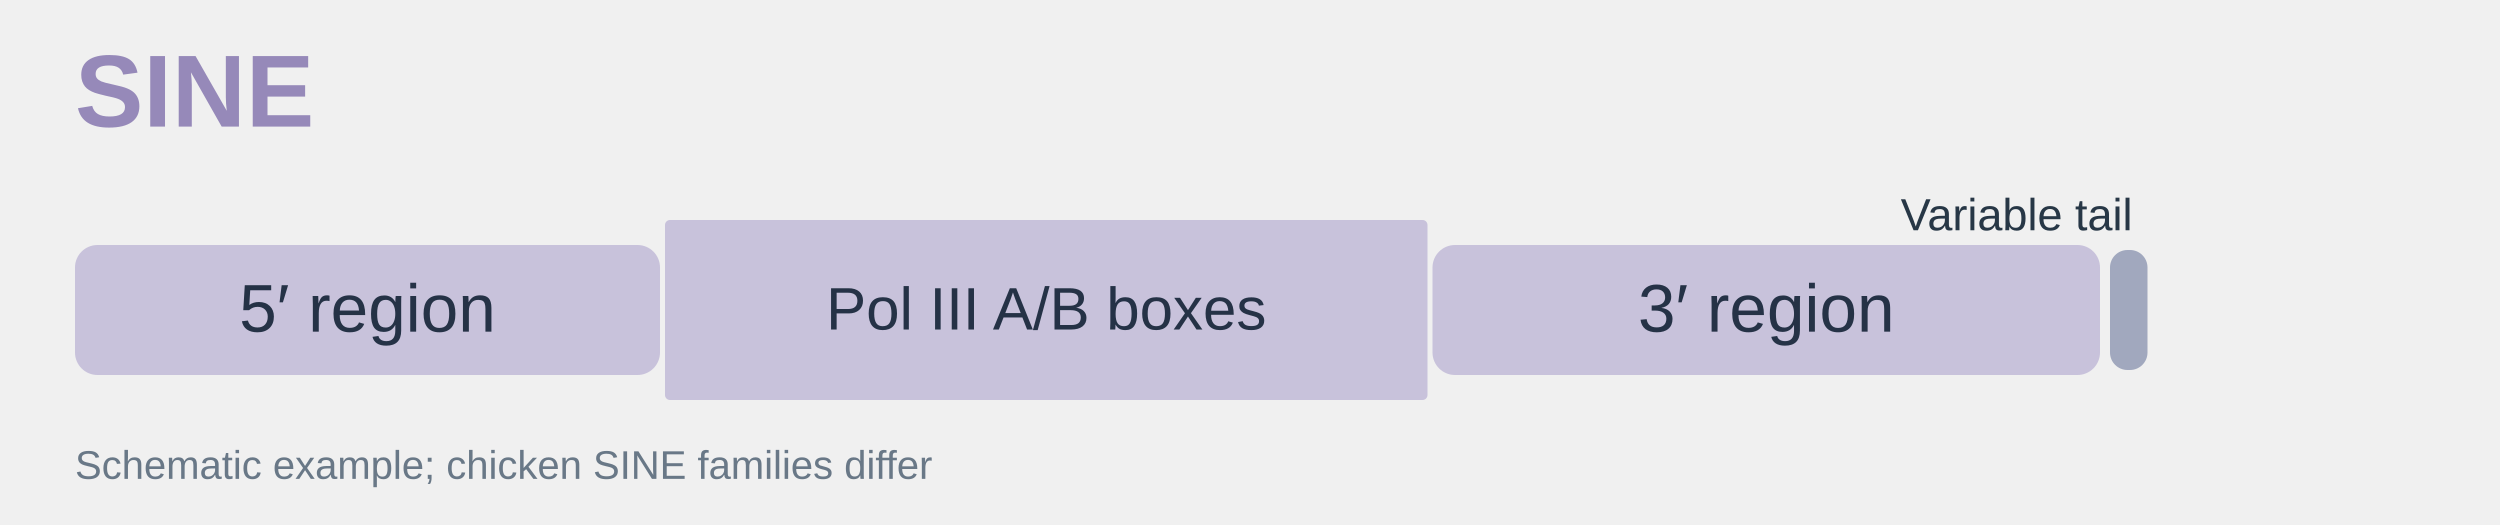
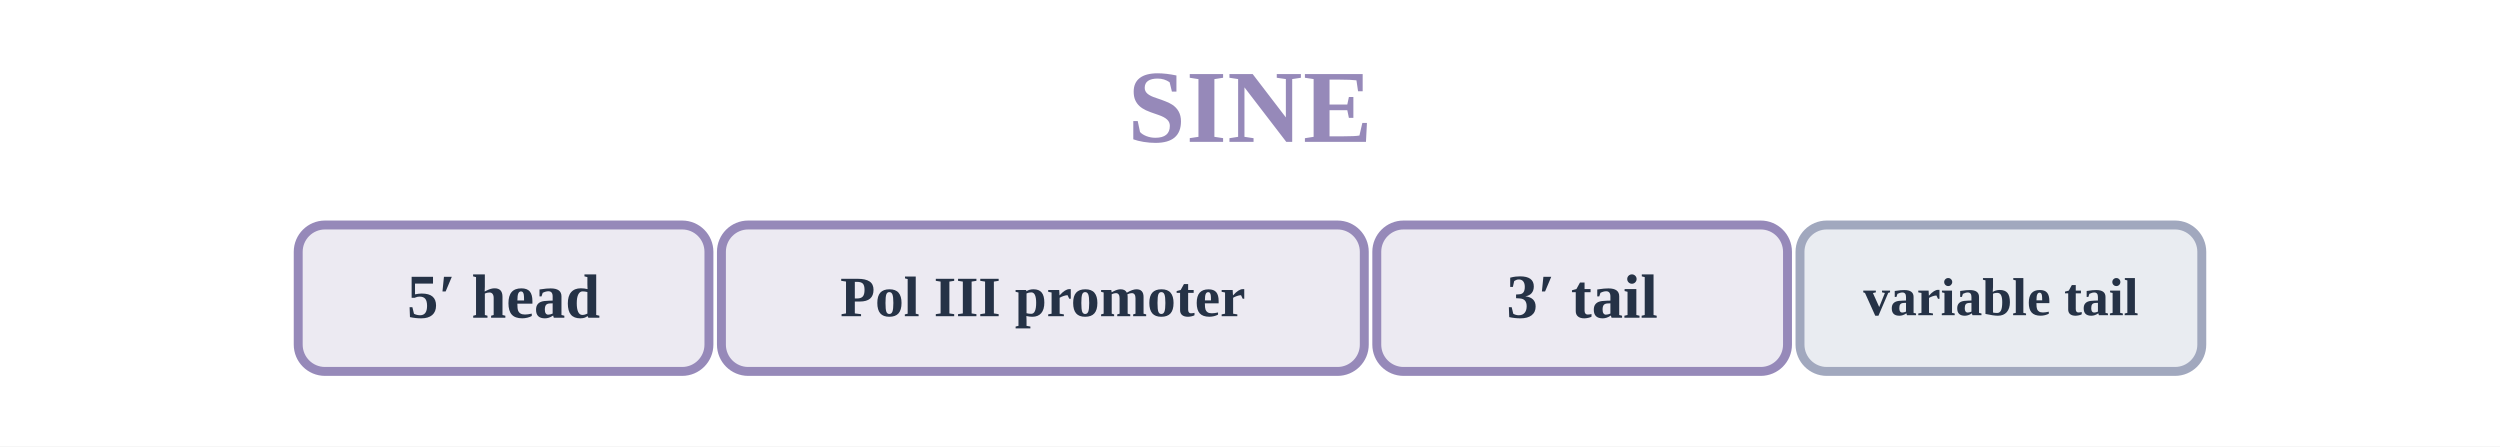
- <svg xmlns="http://www.w3.org/2000/svg" width="1000" height="210" viewBox="0 0 1000 210" role="img" aria-label="Representative SINE transposable element architecture">
-   <g id="sine-title">
-     <text id="" x="30" y="39" fill="#9689B9" font-family="Liberation Sans, Arial, Helvetica, sans-serif" font-weight="650" font-size="41" text-anchor="start" dominant-baseline="middle">SINE</text>
+ <svg xmlns="http://www.w3.org/2000/svg" width="1400" height="250" viewBox="0 0 1400 250" role="img" aria-labelledby="sine-generic-svg-title sine-generic-svg-desc">
+   <rect width="1400" height="250" fill="#FFFFFF" />
+   <g id="sine-generic-title">
+     <text x="700" y="63" text-anchor="middle" dominant-baseline="middle" font-family="Georgia, 'Times New Roman', serif" font-size="58" font-weight="700" letter-spacing="0.5" fill="#9689B9">SINE</text>
  </g>
-   <g id="sine-blocks">
-     <rect id="sine-segment-1" x="30" y="98" width="234" height="52" rx="9" fill="#C8C2DB" stroke="none" stroke-width="0" />
-     <rect id="sine-segment-2" x="266" y="88" width="305" height="72" rx="2" fill="#C8C2DB" stroke="none" stroke-width="0" />
-     <rect id="sine-segment-3" x="573" y="98" width="267" height="52" rx="9" fill="#C8C2DB" stroke="none" stroke-width="0" />
-     <rect id="sine-tail" x="844" y="100" width="15" height="48" rx="7" fill="#A1A8BE" stroke="none" stroke-width="0" />
+   <g id="sine-generic-modules" stroke-linecap="round">
+     <rect id="sine-generic-module-1" x="167.0" y="126.0" width="230" height="82" rx="15" ry="15" fill="#ECEAF2" stroke="#9689B9" stroke-width="5" stroke-linejoin="round" />
+     <rect id="sine-generic-module-2" x="404.0" y="126.0" width="360" height="82" rx="15" ry="15" fill="#ECEAF2" stroke="#9689B9" stroke-width="5" stroke-linejoin="round" />
+     <rect id="sine-generic-module-3" x="771.0" y="126.0" width="230" height="82" rx="15" ry="15" fill="#ECEAF2" stroke="#9689B9" stroke-width="5" stroke-linejoin="round" />
+     <rect id="sine-generic-module-4" x="1008.0" y="126.0" width="225" height="82" rx="15" ry="15" fill="#E9ECF1" stroke="#A1A8BE" stroke-width="5" stroke-linejoin="round" />
  </g>
-   <g id="sine-text">
-     <text id="sine-label-1" x="147" y="125" fill="#253246" font-family="Liberation Sans, Arial, Helvetica, sans-serif" font-weight="500" font-size="27" text-anchor="middle" dominant-baseline="middle">5′ region</text>
-     <text id="sine-label-2" x="418.5" y="125" fill="#253246" font-family="Liberation Sans, Arial, Helvetica, sans-serif" font-weight="500" font-size="24" text-anchor="middle" dominant-baseline="middle">Pol III A/B boxes</text>
-     <text id="sine-label-3" x="706.5" y="125" fill="#253246" font-family="Liberation Sans, Arial, Helvetica, sans-serif" font-weight="500" font-size="27" text-anchor="middle" dominant-baseline="middle">3′ region</text>
-     <text id="sine-tail-label" x="853" y="87" fill="#273746" font-family="Liberation Sans, Arial, Helvetica, sans-serif" font-weight="500" font-size="18" text-anchor="end" dominant-baseline="middle">Variable tail</text>
-     <text id="sine-note" x="30" y="187" fill="#697887" font-family="Liberation Sans, Arial, Helvetica, sans-serif" font-weight="400" font-size="16" text-anchor="start" dominant-baseline="middle">Schematic example; chicken SINE families differ</text>
+   <g id="sine-generic-labels">
+     <text id="sine-generic-label-1" x="282.0" y="168.0" text-anchor="middle" dominant-baseline="middle" font-family="Georgia, 'Times New Roman', serif" font-size="35" font-weight="600" fill="#253246">5′ head</text>
+     <text id="sine-generic-label-2" x="584.0" y="168.0" text-anchor="middle" dominant-baseline="middle" font-family="Georgia, 'Times New Roman', serif" font-size="32" font-weight="600" fill="#253246">Pol III promoter</text>
+     <text id="sine-generic-label-3" x="886.0" y="168.0" text-anchor="middle" dominant-baseline="middle" font-family="Georgia, 'Times New Roman', serif" font-size="35" font-weight="600" fill="#253246">3′ tail</text>
+     <text id="sine-generic-label-4" x="1120.5" y="168.0" text-anchor="middle" dominant-baseline="middle" font-family="Georgia, 'Times New Roman', serif" font-size="30" font-weight="600" fill="#253246">variable tail</text>
  </g>
</svg>
